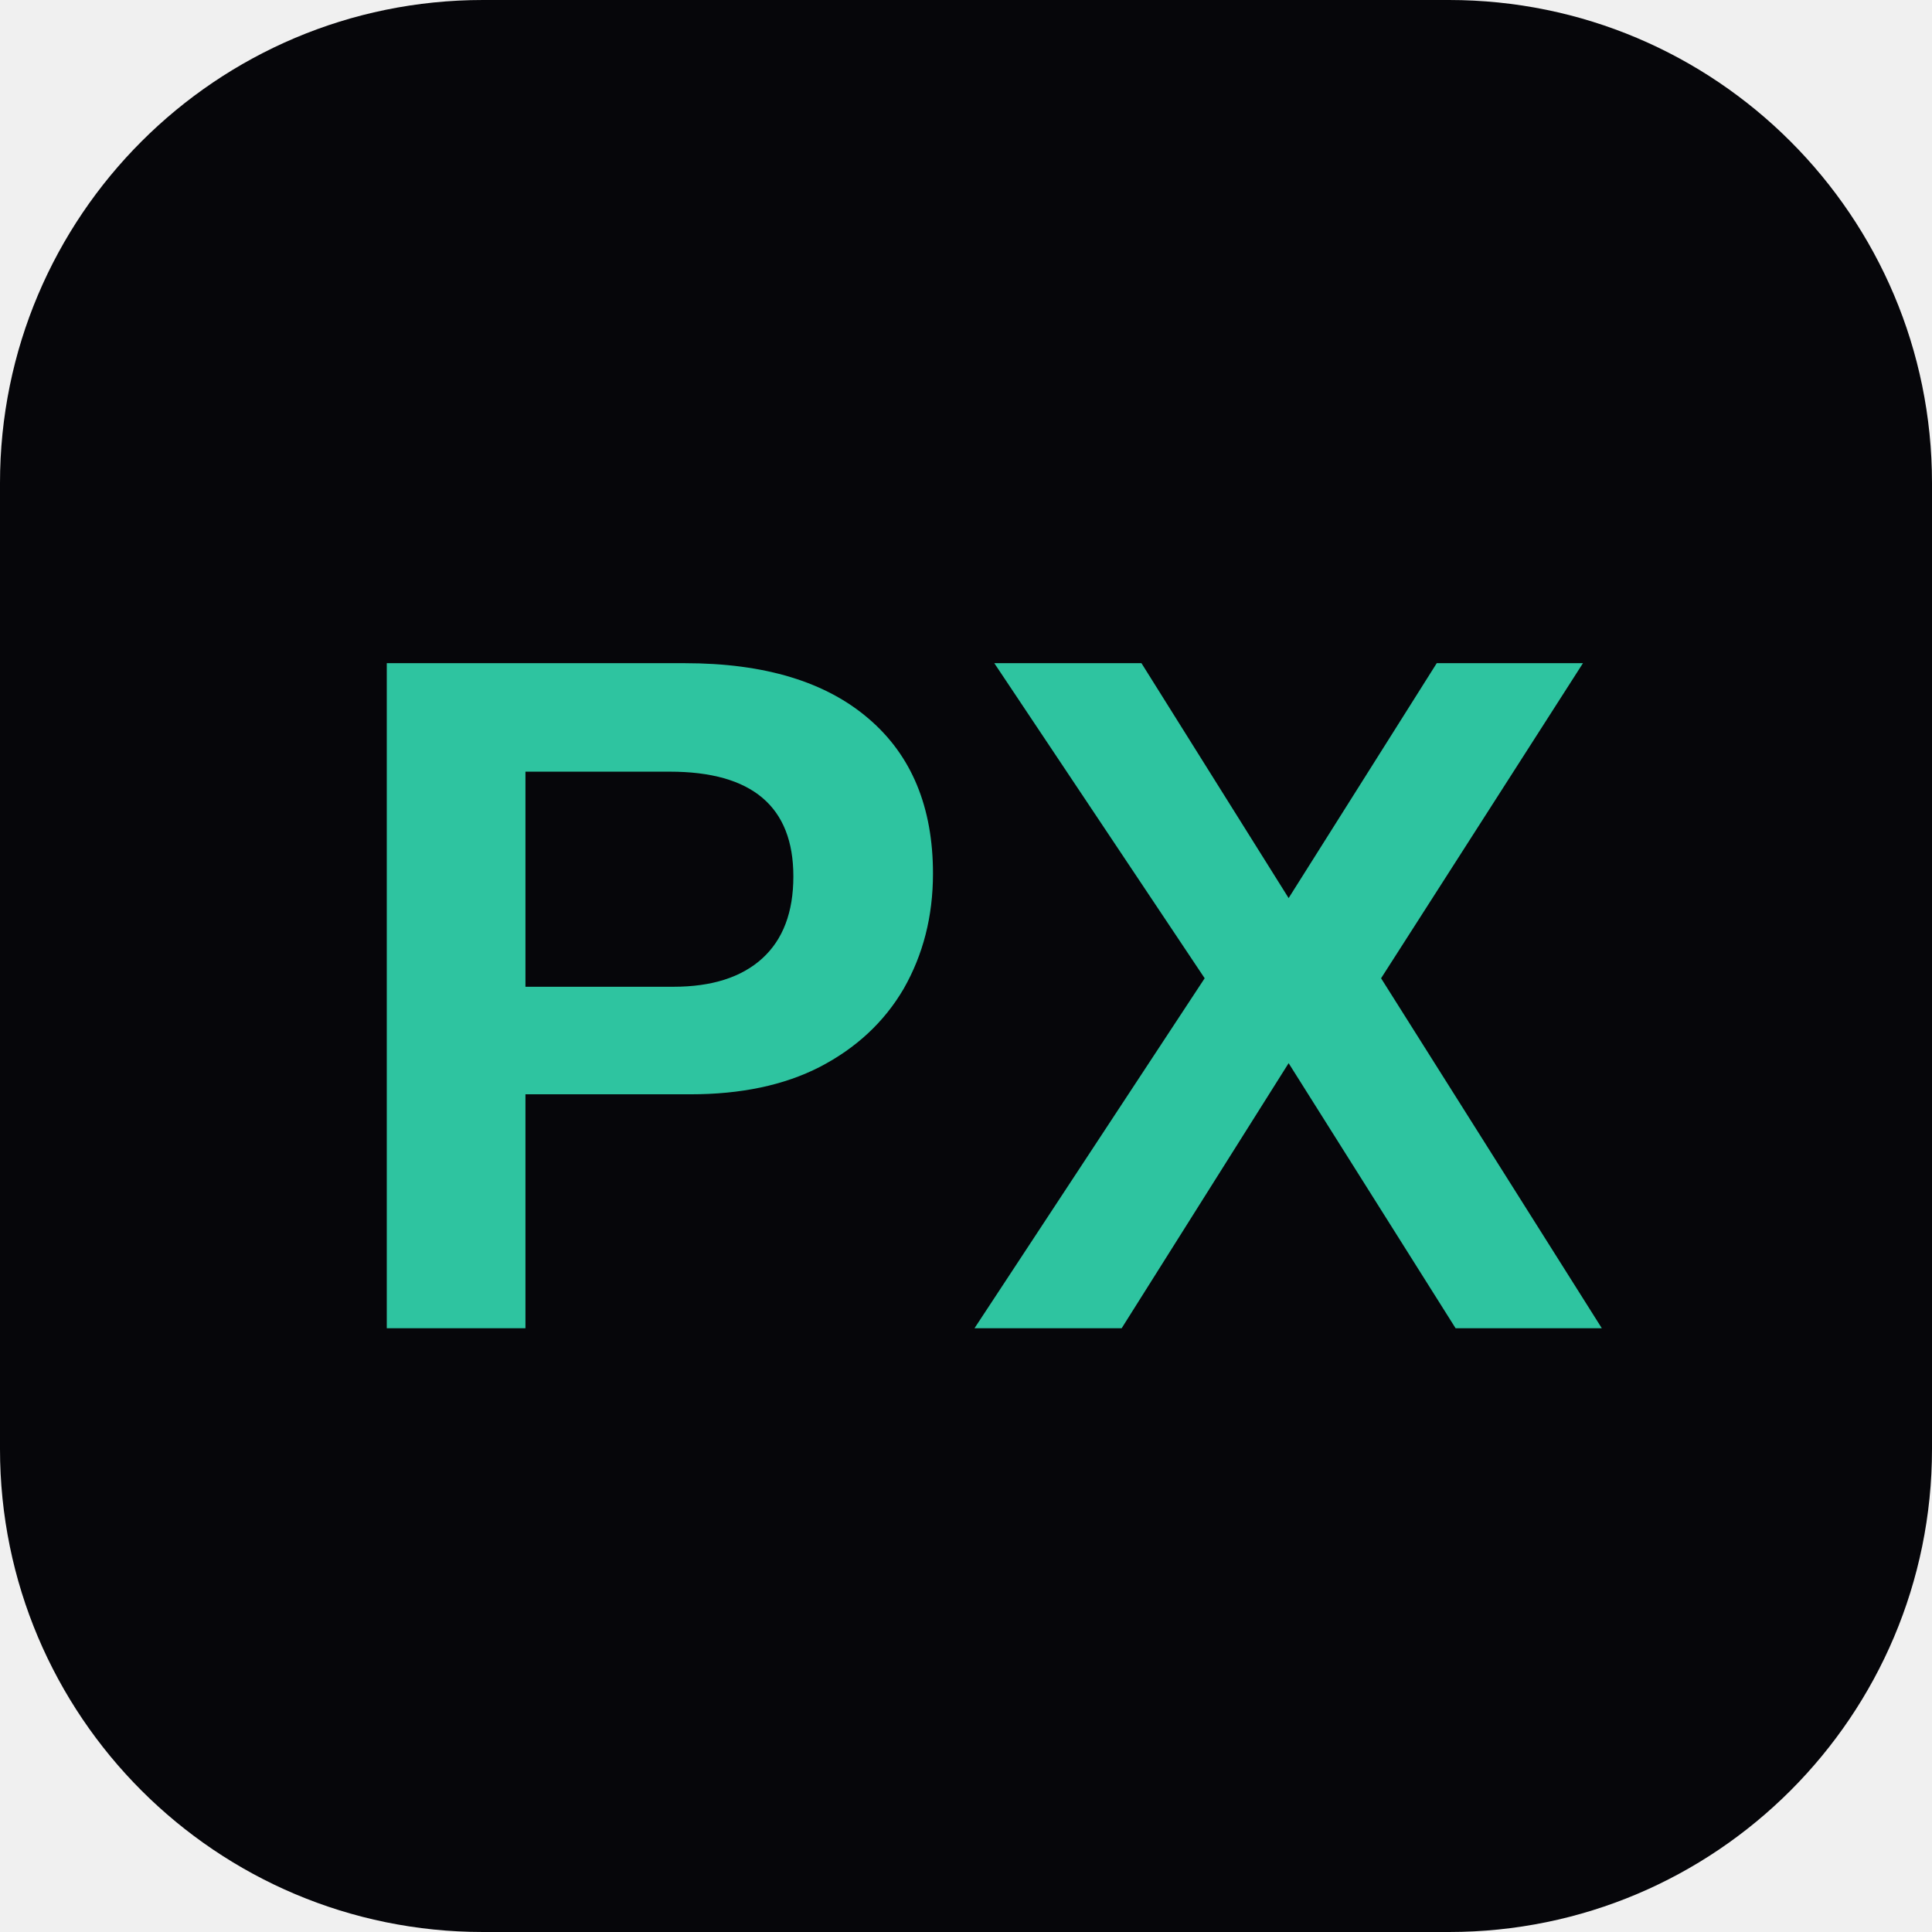
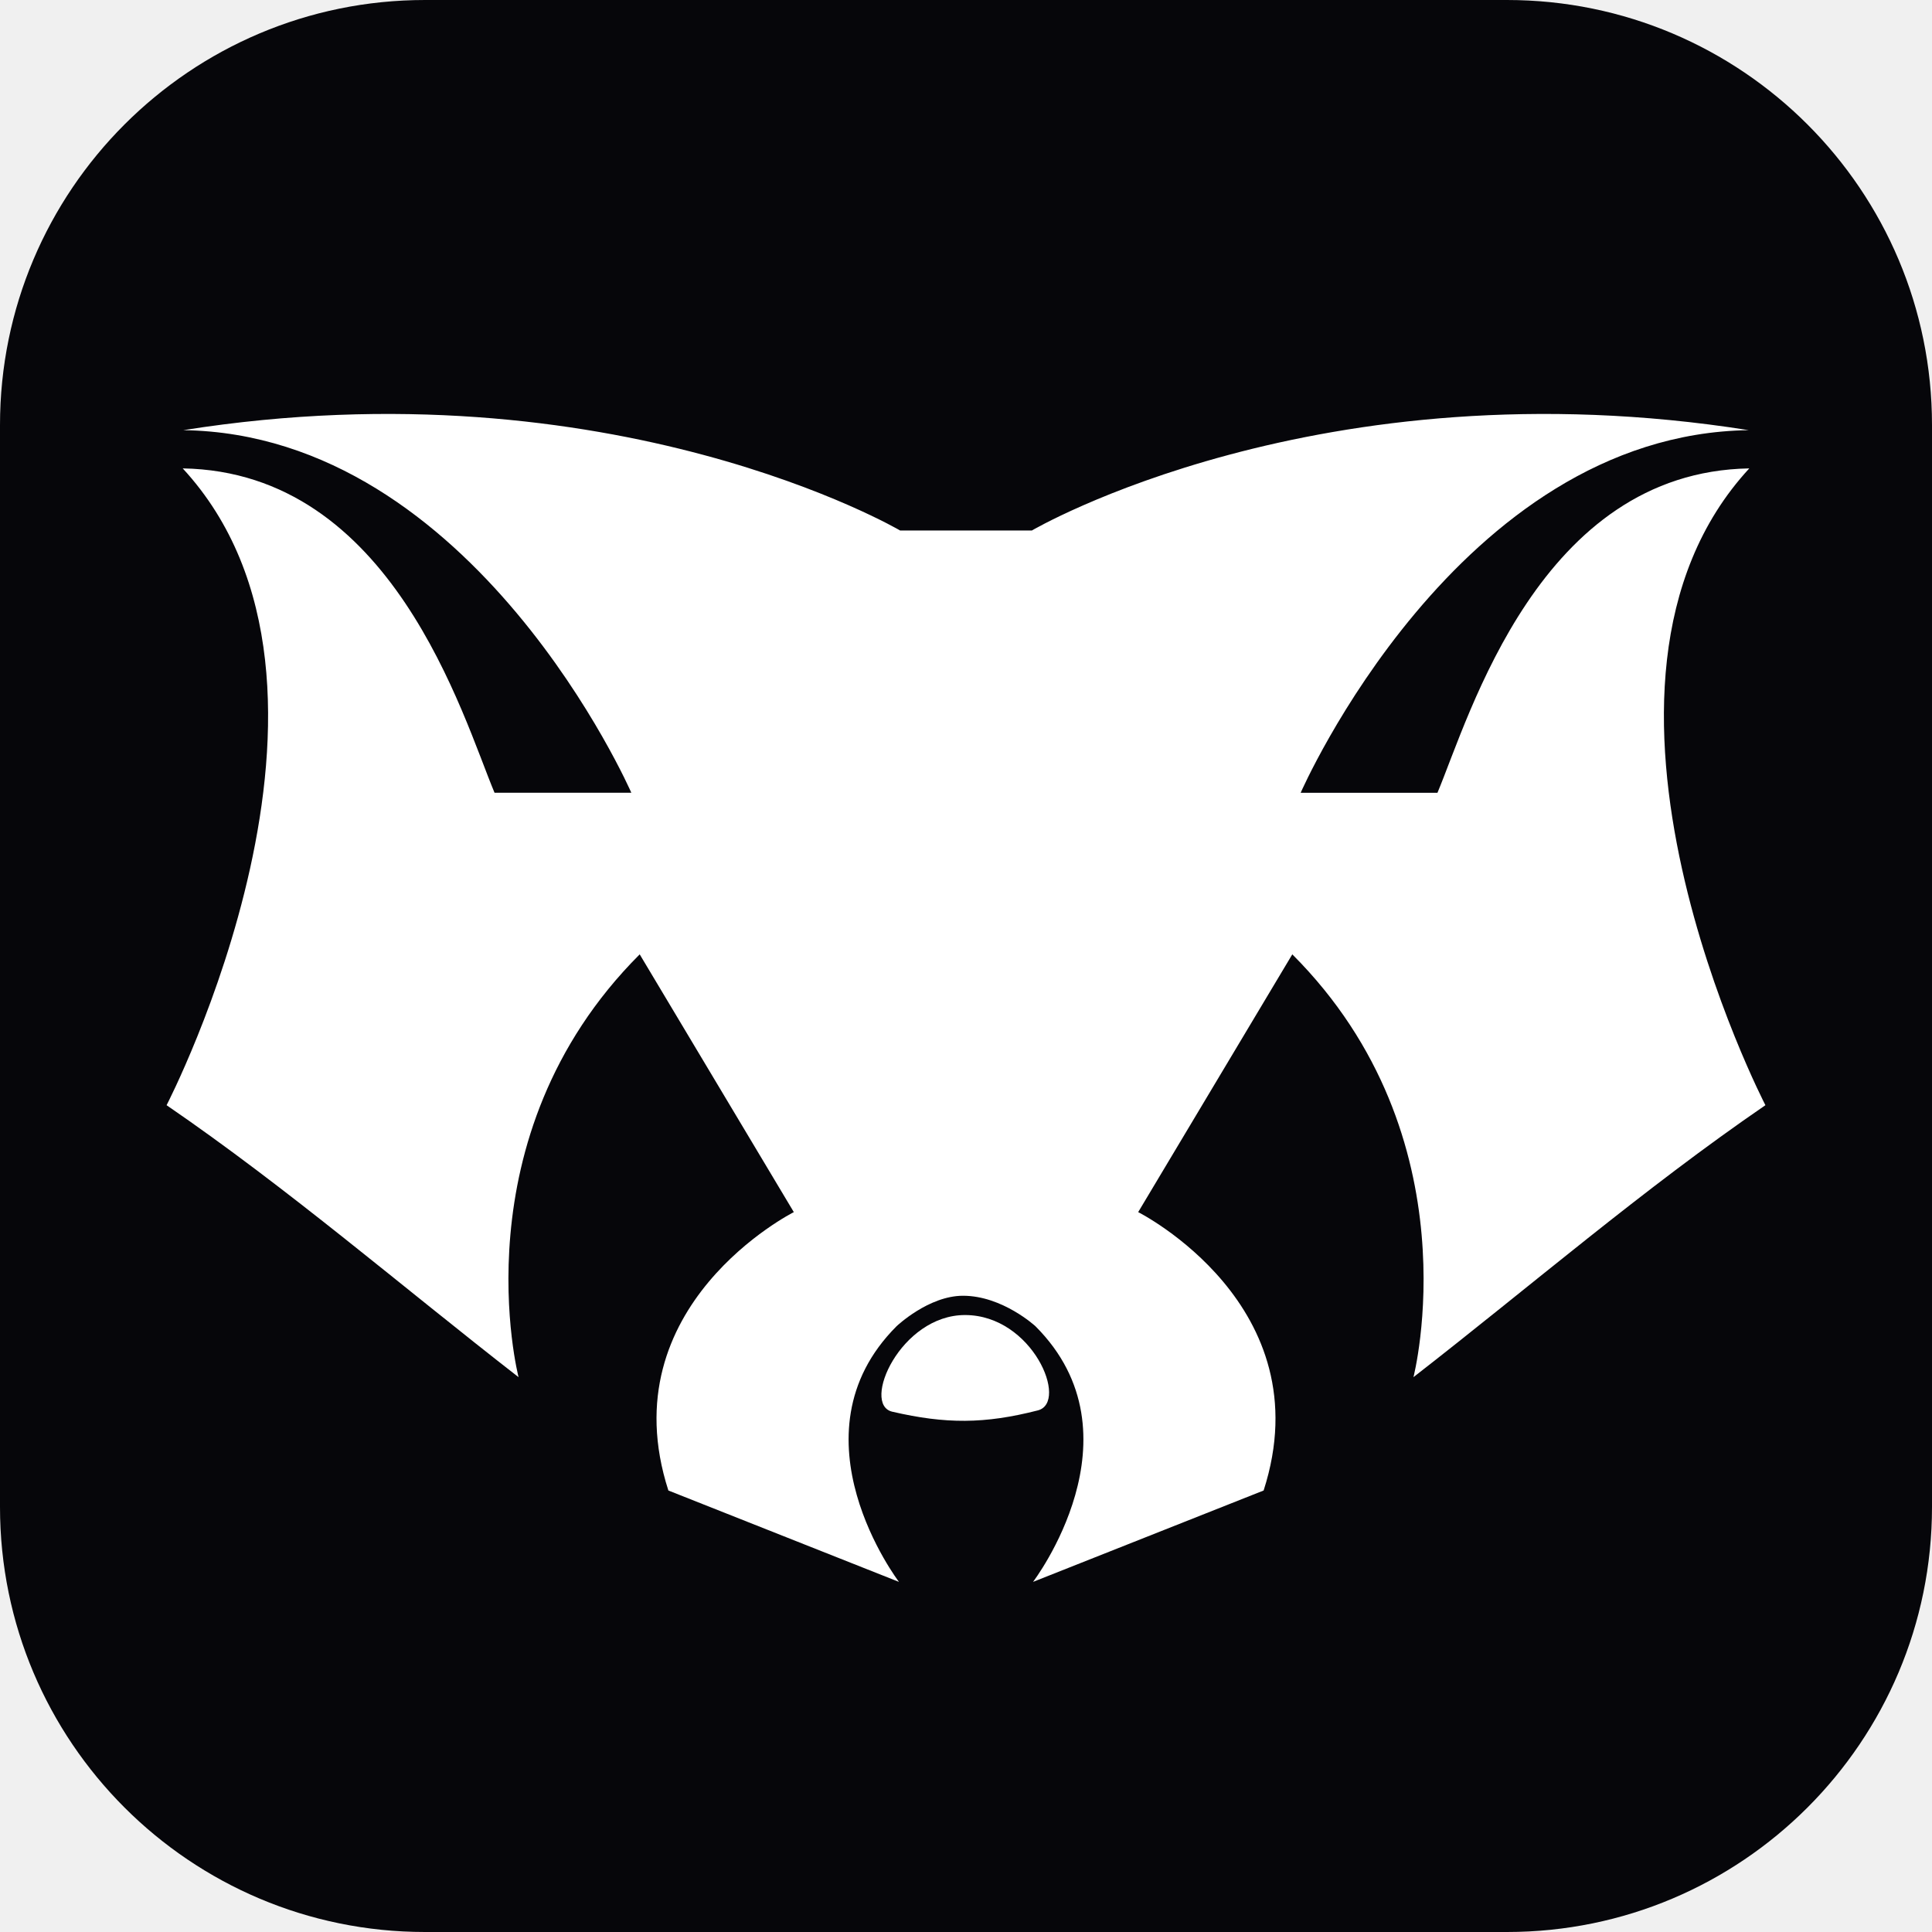
- <svg xmlns="http://www.w3.org/2000/svg" viewBox="0 0 32 32">
-   <rect width="32" height="32" rx="8" fill="#06060a" />
-   <text x="16" y="22" font-family="Arial, sans-serif" font-size="16" font-weight="700" fill="#2ec4a0" text-anchor="middle">PX</text>
+ <svg xmlns="http://www.w3.org/2000/svg" viewBox="0 0 500 500">
+   <rect width="500" height="500" rx="110" fill="#06060a" />
+   <g transform="translate(40 40) scale(0.84)">
+     <g id="Capa_2" display="none">
+       <g display="inline">
+         <path fill="none" stroke="#000000" stroke-miterlimit="10" d="M8.857,60.249" />
+       </g>
+       <g display="inline">
+         <path fill="none" stroke="#000000" stroke-miterlimit="10" d="M491.141,60.249" />
+       </g>
+       <g display="inline">
+         <path fill="none" stroke="#000000" stroke-miterlimit="10" d="M271.39,360.981c33.682,33.681-0.736,78.771-0.736,78.771    l71.043-28.157c18.401-57.054-38.648-85.767-38.648-85.767l47.482-79.417c56.456,56.455,37.327,130.265,37.327,130.265    c36.068-28.024,70.72-57.943,108.438-83.791c0,0-66.933-129.066-4.97-196.193c-64.6,1.104-86.133,76.195-96.07,99.937h-42.147    c0,0,48.221-110.429,138.033-111.717C358.627,63.93,270.286,115.83,270.286,115.83h-40.575c0,0-88.342-51.9-220.854-30.919    c89.815,1.288,138.035,111.715,138.035,111.715h-42.146c-9.939-23.742-31.472-98.833-96.072-99.937    c61.967,67.13-4.969,196.196-4.969,196.196c37.72,25.848,72.371,55.767,108.441,83.791c0,0-19.133-73.81,37.323-130.265    l47.483,79.417c0,0-57.054,28.713-38.647,85.767l71.041,28.157c0,0-34.416-45.09-0.736-78.771c0,0,9.843-9.386,20.472-9.386    C261.229,351.596,271.39,360.981,271.39,360.981z" />
+       </g>
+       <path display="inline" fill="none" stroke="#000000" stroke-miterlimit="10" d="M227.286,387.318   c-9.602-2.225,2.533-29.816,22.447-29.781c20.802,0.037,31.969,26.922,22.406,29.376   C255.718,391.126,243.747,391.126,227.286,387.318z" />
+     </g>
+     <g id="Boceto" display="none" opacity="0.3">
+       <g display="inline">
+         <g>
+           <path d="M122.5,221c0.521,26.074-5.626,52.357-16.325,76.071c-1.315,2.914,2.993,5.459,4.317,2.523     C121.56,275.063,128.04,247.996,127.5,221C127.436,217.78,122.436,217.774,122.5,221L122.5,221z" />
+         </g>
+       </g>
+       <g display="inline">
+         <g>
+           <path d="M107.072,300.492c17.449,12.68,33.466,27.164,48.827,42.275c2.299,2.263,5.836-1.271,3.535-3.535     c-15.67-15.415-32.041-30.124-49.839-43.059C106.982,294.275,104.491,298.616,107.072,300.492L107.072,300.492z" />
+         </g>
+       </g>
+       <g display="inline">
+         <g>
+           <path d="M160.744,337.002c-7.163-19.535,4.43-44.302,17.357-58.901c2.129-2.404-1.394-5.954-3.535-3.535     c-14.038,15.854-26.433,42.521-18.643,63.767C157.023,341.333,161.857,340.036,160.744,337.002L160.744,337.002z" />
+         </g>
+       </g>
+       <g display="inline">
+         <g>
+           <path d="M172.589,276.332c3.307,14.669,14.029,26.028,21.585,38.597c1.659,2.759,5.983,0.247,4.317-2.523     c-7.313-12.163-17.883-23.217-21.082-37.403C176.702,271.857,171.881,273.191,172.589,276.332L172.589,276.332z" />
+         </g>
+       </g>
+       <g display="inline">
+         <g>
+           <path d="M191.899,313.899c-9.729,10.537-17.113,22.293-16.732,37.101c0.083,3.218,5.083,3.227,5,0     c-0.347-13.496,6.417-23.978,15.268-33.565C197.617,315.07,194.09,311.525,191.899,313.899L191.899,313.899z" />
+         </g>
+       </g>
+       <g display="inline">
+         <g>
+           <path d="M177.669,357.411c12.935,4.344,23.355,13.656,34.069,21.747c2.575,1.945,5.062-2.399,2.523-4.316     c-11.124-8.401-21.84-17.745-35.264-22.253C175.933,351.56,174.629,356.39,177.669,357.411L177.669,357.411z" />
+         </g>
+       </g>
+       <g display="inline">
+         <g>
+           <path d="M214.744,378.335c-3.078-17.586-0.539-38.74,12.984-51.593c2.341-2.225-1.2-5.755-3.535-3.535     c-14.883,14.145-17.653,37.124-14.27,56.458C210.478,382.837,215.296,381.488,214.744,378.335L214.744,378.335z" />
+         </g>
+       </g>
+       <g display="inline">
+         <g>
+           <path d="M256.551,324.244c3.44,11.421,5.177,23.101,5.765,35c0.43,8.683,0.728,19.299-5.75,25.988     c-2.243,2.316,1.289,5.855,3.535,3.535c6.919-7.145,7.534-17.529,7.313-26.96c-0.307-13.149-2.248-26.297-6.041-38.894     C260.445,319.836,255.619,321.148,256.551,324.244L256.551,324.244z" />
+         </g>
+       </g>
+       <g display="inline">
+         <g>
+           <path d="M263.435,385.435c8.571-8.085,21.165-9.757,28.666-19.334c1.964-2.507-1.549-6.072-3.535-3.535     c-7.409,9.459-20.11,11.264-28.666,19.334C257.55,384.115,261.092,387.645,263.435,385.435L263.435,385.435z" />
+         </g>
+       </g>
+       <g display="inline">
+         <g>
+           <path d="M294.078,363.665c2.11-8.976,3.372-18.048,1.789-27.212c-1.646-9.526-7.652-17.38-15.1-23.221     c-2.506-1.966-6.071,1.547-3.535,3.535c6.651,5.218,11.518,11.482,13.557,19.783c2.068,8.423,0.412,17.515-1.533,25.784     C288.519,365.472,293.34,366.803,294.078,363.665L294.078,363.665z" />
+         </g>
+       </g>
+       <g display="inline">
+         <g>
+           <path d="M279.411,314.998c2.817-13.192,6.347-26.345,11.747-38.736c1.275-2.925-3.031-5.473-4.316-2.523     c-5.584,12.812-9.338,26.284-12.253,39.93C273.918,316.813,278.737,318.15,279.411,314.998L279.411,314.998z" />
+         </g>
+       </g>
+       <g display="inline">
+         <g>
+           <path d="M290.174,274.262c7.438,10.396,17.201,19.006,24.949,29.195c7.715,10.146,17.907,26.094,7.442,37.775     c-2.145,2.394,1.38,5.941,3.535,3.535c10.499-11.72,4.903-26.533-2.669-38.194c-8.296-12.774-20.146-22.544-28.939-34.835     C292.633,269.141,288.294,271.634,290.174,274.262L290.174,274.262z" />
+         </g>
+       </g>
+       <g display="inline">
+         <g>
+           <path d="M325.435,347.435c16.892-14.65,20.983-39.9,40.16-52.276c2.698-1.741,0.194-6.071-2.523-4.316     c-19.79,12.771-23.896,38.073-41.172,53.058C319.459,346.016,323.012,349.536,325.435,347.435L325.435,347.435z" />
+         </g>
+       </g>
+       <g display="inline">
+         <g>
+           <path d="M368.833,291.667c1.035-13.17-7.763-27.106-13.913-38.118c-8.852-15.847-18.062-31.811-23.509-49.213     c-0.96-3.066-5.788-1.756-4.822,1.329c5.194,16.593,13.636,32.154,22.208,47.213c3.565,6.263,7.016,12.586,10.014,19.143     c2.748,6.009,5.552,12.913,5.022,19.646C363.58,294.884,368.582,294.859,368.833,291.667L368.833,291.667z" />
+         </g>
+       </g>
+       <g display="inline">
+         <g>
+           <path d="M128.167,223c-0.259-13.022-5.223-25.472-10.341-37.262c-1.281-2.951-5.588-0.402-4.317,2.523     c4.749,10.938,9.418,22.663,9.659,34.738C123.23,226.22,128.231,226.226,128.167,223L128.167,223z" />
+         </g>
+       </g>
+       <g display="inline">
+         <g>
+           <path d="M114.331,185.411c35.437-6.697,73.283,5.604,93.844,36.185c1.789,2.66,6.122,0.161,4.317-2.523     c-21.891-32.558-61.73-45.618-99.49-38.482C109.836,181.188,111.181,186.006,114.331,185.411L114.331,185.411z" />
+         </g>
+       </g>
+       <g display="inline">
+         <g>
+           <path d="M200.333,220.833c22.891-0.019,45.776-0.648,68.667-0.667c3.225-0.002,3.225-5.002,0-5     c-22.891,0.019-45.776,0.648-68.667,0.667C197.109,215.836,197.109,220.836,200.333,220.833L200.333,220.833z" />
+         </g>
+       </g>
+       <g display="inline">
+         <g>
+           <path d="M262.078,217.002c-4.43-14.488,9.491-28.957,20.859-35.458c14.128-8.079,30.956-10.556,46.728-13.467     c3.168-0.584,1.821-5.403-1.33-4.821c-18.408,3.397-37.503,6.618-53.307,17.326c-11.176,7.573-22.054,23.745-17.772,37.75     C258.196,221.405,263.022,220.094,262.078,217.002L262.078,217.002z" />
+         </g>
+       </g>
+       <g display="inline">
+         <g>
+           <path d="M330.589,167.002c-1.139,7.274-2.63,14.541-2.922,21.915c-0.293,7.396,1.607,14.576,4.255,21.415     c1.151,2.974,5.988,1.682,4.822-1.329c-2.534-6.544-4.169-13.034-4.077-20.085c0.09-6.9,1.68-13.792,2.744-20.585     C335.904,165.178,331.087,163.824,330.589,167.002L330.589,167.002z" />
+         </g>
+       </g>
+       <g display="inline">
+         <g>
+           <path d="M227.326,328.108c3.141,7.163,7.332,16.522,16.83,15.012c9.334-1.484,14.578-10.279,16.465-18.854     c0.691-3.143-4.129-4.479-4.822-1.33c-1.432,6.505-4.758,13.314-11.687,15.159c-7.186,1.913-10.287-7.535-12.468-12.51     C230.352,322.638,226.044,325.186,227.326,328.108L227.326,328.108z" />
+         </g>
+       </g>
+       <g display="inline">
+         <g>
+           <path d="M115.669,187.411c18.226,7.487,29.925,24.543,38.506,41.518c1.455,2.878,5.768,0.346,4.317-2.523     c-9.257-18.311-21.946-35.786-41.494-43.815C114.015,181.364,112.729,186.203,115.669,187.411L115.669,187.411z" />
+         </g>
+       </g>
+       <g display="inline">
+         <g>
+           <path d="M155.667,230.167c7.356,0.098,14.644,1.236,22,1.333c3.226,0.043,3.222-4.957,0-5c-7.356-0.098-14.644-1.236-22-1.333     C152.44,225.124,152.445,230.124,155.667,230.167L155.667,230.167z" />
+         </g>
+       </g>
+       <g display="inline">
+         <g>
+           <path d="M182.101,225.899c-4.413-5.683-5.369-13.13-9.968-18.796c-4.596-5.661-10.346-9.834-16.538-13.595     c-12.907-7.839-27.378-11.457-41.931-14.918c-3.135-0.746-4.465,4.075-1.329,4.821c14.106,3.355,28.247,6.747,40.736,14.415     c6.12,3.757,11.828,7.838,16.144,13.671c4.069,5.5,5.114,12.482,9.351,17.938C180.542,231.979,184.053,228.412,182.101,225.899     L182.101,225.899z" />
+         </g>
+       </g>
+       <g display="inline">
+         <g>
+           <path d="M277,222.833c10.283,0.491,20.4-1.855,30.667-2c3.222-0.045,3.226-5.045,0-5c-10.267,0.145-20.384,2.491-30.667,2     C273.775,217.68,273.79,222.68,277,222.833L277,222.833z" />
+         </g>
+       </g>
+       <g display="inline">
+         <g>
+           <path d="M325.833,175c-0.924,7.75-7.902,13.487-11.868,19.799c-4.517,7.188-2.484,15.722-4.709,23.536     c-0.884,3.107,3.94,4.425,4.822,1.329c1.119-3.935,1.296-7.931,1.509-11.997c0.286-5.475,1.867-9.412,5.021-13.787     c4.354-6.038,9.307-11.183,10.225-18.881C331.215,171.802,326.21,171.839,325.833,175L325.833,175z" />
+         </g>
+       </g>
+     </g>
+     <g id="Capa_4" display="none">
+       <rect display="inline" stroke="#000000" stroke-miterlimit="10" width="500" height="500" />
+     </g>
+     <g id="LOGOBLANCO">
+       <g>
+         <path fill="#FFFFFF" d="M8.857,60.249" />
+       </g>
+       <g>
+         <path fill="#FFFFFF" d="M491.141,60.249" />
+       </g>
+       <g>
+         <path fill="#FFFFFF" d="M271.39,360.981c33.682,33.681-0.736,78.771-0.736,78.771l71.043-28.157    c18.401-57.054-38.648-85.767-38.648-85.767l47.482-79.417c56.456,56.455,37.327,130.265,37.327,130.265    c36.068-28.024,70.72-57.943,108.438-83.791c0,0-66.933-129.066-4.97-196.193c-64.6,1.104-86.133,76.195-96.07,99.937h-42.147    c0,0,48.221-110.429,138.033-111.717C358.627,63.93,270.286,115.83,270.286,115.83h-40.575c0,0-88.342-51.9-220.854-30.919    c89.815,1.288,138.035,111.715,138.035,111.715h-42.146c-9.939-23.742-31.472-98.833-96.072-99.937    c61.967,67.13-4.969,196.196-4.969,196.196c37.72,25.848,72.371,55.767,108.441,83.791c0,0-19.133-73.81,37.323-130.265    l47.483,79.417c0,0-57.054,28.713-38.647,85.767l71.041,28.157c0,0-34.416-45.09-0.736-78.771c0,0,9.843-9.386,20.472-9.386    C261.229,351.596,271.39,360.981,271.39,360.981z" />
+       </g>
+       <path fill="#FFFFFF" d="M227.286,387.318c-9.602-2.225,2.533-29.816,22.447-29.781c20.802,0.037,31.969,26.922,22.406,29.376   C255.718,391.126,243.747,391.126,227.286,387.318z" />
+     </g>
+     <g id="LOGONEGRO" display="none">
+       <g display="inline">
+         <path fill="#FFFFFF" d="M8.857,60.249" />
+       </g>
+       <g display="inline">
+         <path fill="#FFFFFF" d="M491.141,60.249" />
+       </g>
+       <g display="inline">
+         <path d="M271.39,360.981c33.682,33.681-0.736,78.771-0.736,78.771l71.043-28.157c18.401-57.054-38.648-85.767-38.648-85.767    l47.482-79.417c56.456,56.455,37.327,130.265,37.327,130.265c36.068-28.024,70.72-57.943,108.438-83.791    c0,0-66.933-129.066-4.97-196.193c-64.6,1.104-86.133,76.195-96.07,99.937h-42.147c0,0,48.221-110.429,138.033-111.717    C358.627,63.93,270.286,115.83,270.286,115.83h-40.575c0,0-88.342-51.9-220.854-30.919    c89.815,1.288,138.035,111.715,138.035,111.715h-42.146c-9.939-23.742-31.472-98.833-96.072-99.937    c61.967,67.13-4.969,196.196-4.969,196.196c37.72,25.848,72.371,55.767,108.441,83.791c0,0-19.133-73.81,37.323-130.265    l47.483,79.417c0,0-57.054,28.713-38.647,85.767l71.041,28.157c0,0-34.416-45.09-0.736-78.771c0,0,9.843-9.386,20.472-9.386    C261.229,351.596,271.39,360.981,271.39,360.981z" />
+       </g>
+       <path display="inline" d="M227.286,387.318c-9.602-2.225,2.533-29.816,22.447-29.781c20.802,0.037,31.969,26.922,22.406,29.376   C255.718,391.126,243.747,391.126,227.286,387.318z" />
+     </g>
+   </g>
</svg>
